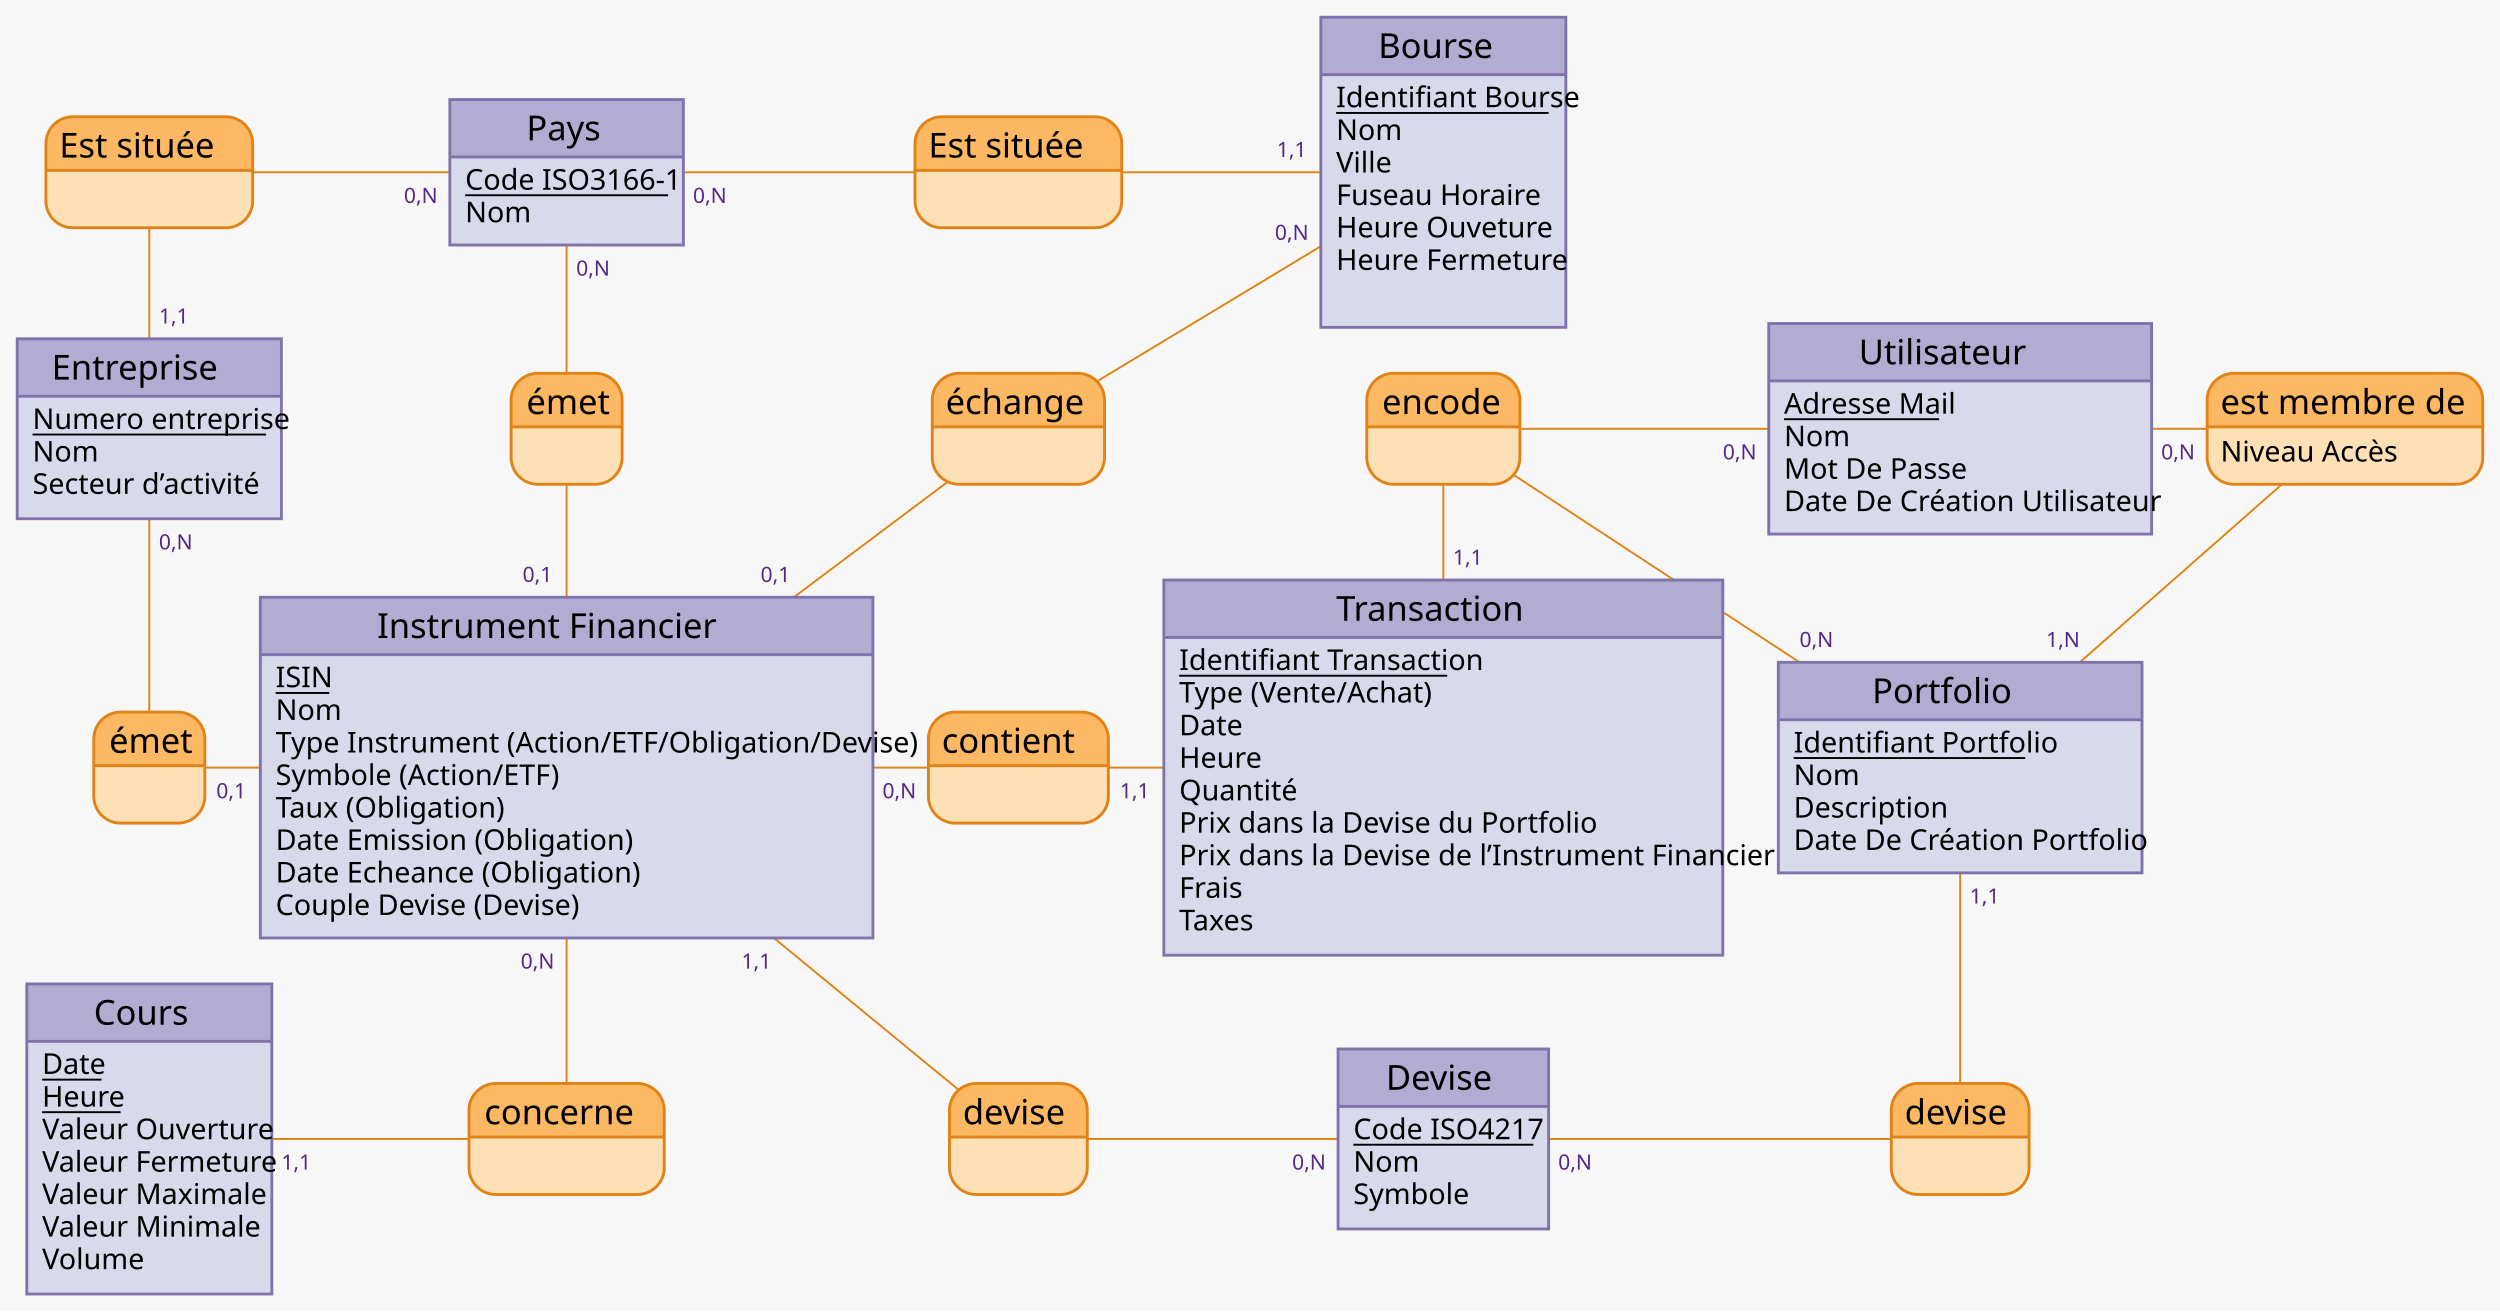
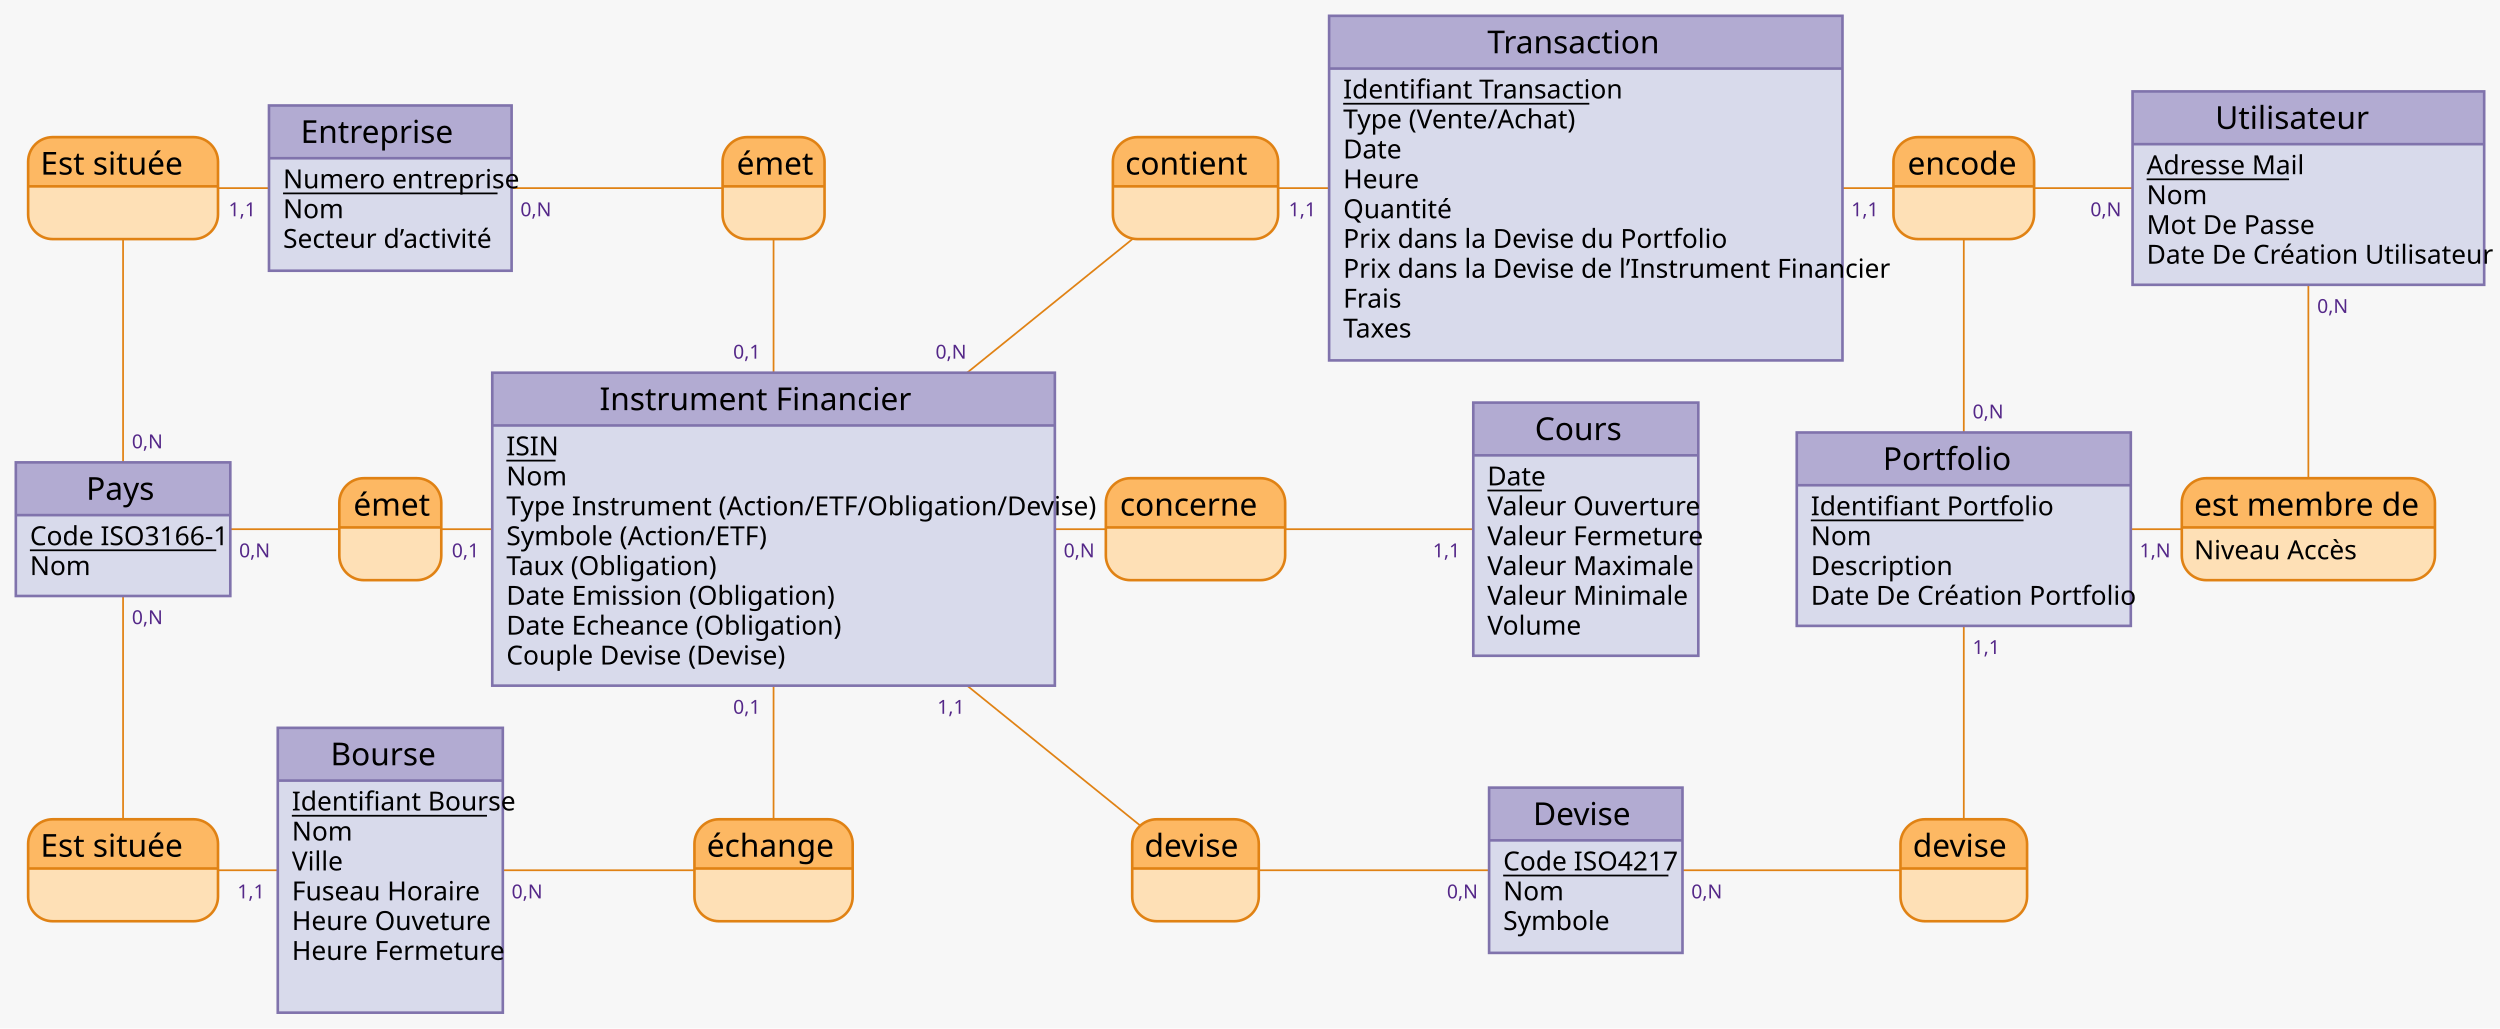
- <svg xmlns="http://www.w3.org/2000/svg" width="1306" height="685" viewBox="0 0 1306 685">
-   <rect x="0" y="0" width="1306" height="685" fill="#f7f7f7" stroke="none" stroke-width="0" />
-   <g>
-     <line x1="78" y1="224" x2="78" y2="90" stroke="#e08214" stroke-width="1" />
-     <line x1="296" y1="90" x2="78" y2="90" stroke="#e08214" stroke-width="1" />
-     <g>
-       <path d="M118 61 a14 14 90 0 1 14 14 V89 h-108 V75 a14 14 90 0 1 14 -14" fill="#fdb863" stroke="#fdb863" stroke-width="0" />
-       <path d="M132 89 v16 a14 14 90 0 1 -14 14 H38 a14 14 90 0 1 -14 -14 V89 H108" fill="#fee0b6" stroke="#fee0b6" stroke-width="0" />
-       <rect x="24" y="61" width="108" height="58" fill="none" rx="14" stroke="#e08214" stroke-width="1.5" />
-       <line x1="24" y1="89" x2="132" y2="89" stroke="#e08214" stroke-width="1.5" />
-       <text x="31" y="82.3" fill="#000000" font-family="Copperplate" font-size="18">Est située</text>
-     </g>
-     <text x="83" y="169" fill="#542788" font-family="Futura" font-size="11">1,1</text>
-     <text x="211" y="106" fill="#542788" font-family="Futura" font-size="11">0,N</text>
-   </g>
-   <g>
-     <line x1="754" y1="90" x2="532" y2="90" stroke="#e08214" stroke-width="1" />
-     <line x1="296" y1="90" x2="532" y2="90" stroke="#e08214" stroke-width="1" />
-     <g>
-       <path d="M572 61 a14 14 90 0 1 14 14 V89 h-108 V75 a14 14 90 0 1 14 -14" fill="#fdb863" stroke="#fdb863" stroke-width="0" />
-       <path d="M586 89 v16 a14 14 90 0 1 -14 14 H492 a14 14 90 0 1 -14 -14 V89 H108" fill="#fee0b6" stroke="#fee0b6" stroke-width="0" />
-       <rect x="478" y="61" width="108" height="58" fill="none" rx="14" stroke="#e08214" stroke-width="1.5" />
-       <line x1="478" y1="89" x2="586" y2="89" stroke="#e08214" stroke-width="1.5" />
-       <text x="485" y="82.3" fill="#000000" font-family="Copperplate" font-size="18">Est située</text>
-     </g>
-     <text x="667" y="82" fill="#542788" font-family="Futura" font-size="11">1,1</text>
-     <text x="362" y="106" fill="#542788" font-family="Futura" font-size="11">0,N</text>
-   </g>
-   <g>
-     <line x1="296" y1="90" x2="296" y2="224" stroke="#e08214" stroke-width="1" />
-     <line x1="296" y1="401" x2="296" y2="224" stroke="#e08214" stroke-width="1" />
-     <g>
-       <path d="M311 195 a14 14 90 0 1 14 14 V223 h-58 V209 a14 14 90 0 1 14 -14" fill="#fdb863" stroke="#fdb863" stroke-width="0" />
-       <path d="M325 223 v16 a14 14 90 0 1 -14 14 H281 a14 14 90 0 1 -14 -14 V223 H58" fill="#fee0b6" stroke="#fee0b6" stroke-width="0" />
-       <rect x="267" y="195" width="58" height="58" fill="none" rx="14" stroke="#e08214" stroke-width="1.5" />
-       <line x1="267" y1="223" x2="325" y2="223" stroke="#e08214" stroke-width="1.5" />
-       <text x="275" y="216.3" fill="#000000" font-family="Copperplate" font-size="18">émet</text>
-     </g>
-     <text x="301" y="144" fill="#542788" font-family="Futura" font-size="11">0,N</text>
-     <text x="273" y="304" fill="#542788" font-family="Futura" font-size="11">0,1</text>
-   </g>
-   <g>
-     <line x1="296" y1="401" x2="532" y2="224" stroke="#e08214" stroke-width="1" />
-     <line x1="754" y1="90" x2="532" y2="224" stroke="#e08214" stroke-width="1" />
-     <g>
-       <path d="M563 195 a14 14 90 0 1 14 14 V223 h-90 V209 a14 14 90 0 1 14 -14" fill="#fdb863" stroke="#fdb863" stroke-width="0" />
-       <path d="M577 223 v16 a14 14 90 0 1 -14 14 H501 a14 14 90 0 1 -14 -14 V223 H90" fill="#fee0b6" stroke="#fee0b6" stroke-width="0" />
-       <rect x="487" y="195" width="90" height="58" fill="none" rx="14" stroke="#e08214" stroke-width="1.5" />
-       <line x1="487" y1="223" x2="577" y2="223" stroke="#e08214" stroke-width="1.5" />
-       <text x="494" y="216.3" fill="#000000" font-family="Copperplate" font-size="18">échange</text>
-     </g>
-     <text x="397.32" y="304" fill="#542788" font-family="Futura" font-size="11">0,1</text>
-     <text x="666" y="125.3" fill="#542788" font-family="Futura" font-size="11">0,N</text>
-   </g>
-   <g>
-     <line x1="1024" y1="224" x2="754" y2="224" stroke="#e08214" stroke-width="1" />
-     <line x1="754" y1="401" x2="754" y2="224" stroke="#e08214" stroke-width="1" />
-     <line x1="1024" y1="401" x2="754" y2="224" stroke="#e08214" stroke-width="1" />
-     <g>
-       <path d="M780 195 a14 14 90 0 1 14 14 V223 h-80 V209 a14 14 90 0 1 14 -14" fill="#fdb863" stroke="#fdb863" stroke-width="0" />
-       <path d="M794 223 v16 a14 14 90 0 1 -14 14 H728 a14 14 90 0 1 -14 -14 V223 H80" fill="#fee0b6" stroke="#fee0b6" stroke-width="0" />
-       <rect x="714" y="195" width="80" height="58" fill="none" rx="14" stroke="#e08214" stroke-width="1.5" />
-       <line x1="714" y1="223" x2="794" y2="223" stroke="#e08214" stroke-width="1.5" />
-       <text x="722" y="216.3" fill="#000000" font-family="Copperplate" font-size="18">encode</text>
-     </g>
-     <text x="900" y="240" fill="#542788" font-family="Futura" font-size="11">0,N</text>
-     <text x="759" y="295" fill="#542788" font-family="Futura" font-size="11">1,1</text>
-     <text x="940.07" y="338" fill="#542788" font-family="Futura" font-size="11">0,N</text>
-   </g>
-   <g>
-     <line x1="1024" y1="224" x2="1225" y2="224" stroke="#e08214" stroke-width="1" />
-     <line x1="1024" y1="401" x2="1225" y2="224" stroke="#e08214" stroke-width="1" />
-     <g>
-       <path d="M1283 195 a14 14 90 0 1 14 14 V223 h-144 V209 a14 14 90 0 1 14 -14" fill="#fdb863" stroke="#fdb863" stroke-width="0" />
-       <path d="M1297 223 v16 a14 14 90 0 1 -14 14 H1167 a14 14 90 0 1 -14 -14 V223 H144" fill="#fee0b6" stroke="#fee0b6" stroke-width="0" />
-       <rect x="1153" y="195" width="144" height="58" fill="none" rx="14" stroke="#e08214" stroke-width="1.5" />
-       <line x1="1153" y1="223" x2="1297" y2="223" stroke="#e08214" stroke-width="1.5" />
-       <text x="1160" y="216.3" fill="#000000" font-family="Copperplate" font-size="18">est membre de</text>
-       <text x="1160" y="241.1" fill="#000000" font-family="Gill Sans" font-size="15">Niveau Accès</text>
-     </g>
-     <text x="1129" y="240" fill="#542788" font-family="Futura" font-size="11">0,N</text>
-     <text x="1068.89" y="338" fill="#542788" font-family="Futura" font-size="11">1,N</text>
-   </g>
-   <g>
-     <line x1="296" y1="401" x2="78" y2="401" stroke="#e08214" stroke-width="1" />
-     <line x1="78" y1="224" x2="78" y2="401" stroke="#e08214" stroke-width="1" />
-     <g>
-       <path d="M93 372 a14 14 90 0 1 14 14 V400 h-58 V386 a14 14 90 0 1 14 -14" fill="#fdb863" stroke="#fdb863" stroke-width="0" />
-       <path d="M107 400 v16 a14 14 90 0 1 -14 14 H63 a14 14 90 0 1 -14 -14 V400 H58" fill="#fee0b6" stroke="#fee0b6" stroke-width="0" />
-       <rect x="49" y="372" width="58" height="58" fill="none" rx="14" stroke="#e08214" stroke-width="1.5" />
-       <line x1="49" y1="400" x2="107" y2="400" stroke="#e08214" stroke-width="1.5" />
-       <text x="57" y="393.3" fill="#000000" font-family="Copperplate" font-size="18">émet</text>
-     </g>
-     <text x="113" y="417" fill="#542788" font-family="Futura" font-size="11">0,1</text>
-     <text x="83" y="287" fill="#542788" font-family="Futura" font-size="11">0,N</text>
-   </g>
-   <g>
-     <line x1="754" y1="401" x2="532" y2="401" stroke="#e08214" stroke-width="1" />
-     <line x1="296" y1="401" x2="532" y2="401" stroke="#e08214" stroke-width="1" />
-     <g>
-       <path d="M565 372 a14 14 90 0 1 14 14 V400 h-94 V386 a14 14 90 0 1 14 -14" fill="#fdb863" stroke="#fdb863" stroke-width="0" />
-       <path d="M579 400 v16 a14 14 90 0 1 -14 14 H499 a14 14 90 0 1 -14 -14 V400 H94" fill="#fee0b6" stroke="#fee0b6" stroke-width="0" />
-       <rect x="485" y="372" width="94" height="58" fill="none" rx="14" stroke="#e08214" stroke-width="1.5" />
-       <line x1="485" y1="400" x2="579" y2="400" stroke="#e08214" stroke-width="1.5" />
-       <text x="492" y="393.3" fill="#000000" font-family="Copperplate" font-size="18">contient</text>
-     </g>
-     <text x="585" y="417" fill="#542788" font-family="Futura" font-size="11">1,1</text>
-     <text x="461" y="417" fill="#542788" font-family="Futura" font-size="11">0,N</text>
-   </g>
-   <g>
-     <line x1="296" y1="401" x2="296" y2="595" stroke="#e08214" stroke-width="1" />
-     <line x1="78" y1="595" x2="296" y2="595" stroke="#e08214" stroke-width="1" />
-     <g>
-       <path d="M333 566 a14 14 90 0 1 14 14 V594 h-102 V580 a14 14 90 0 1 14 -14" fill="#fdb863" stroke="#fdb863" stroke-width="0" />
-       <path d="M347 594 v16 a14 14 90 0 1 -14 14 H259 a14 14 90 0 1 -14 -14 V594 H102" fill="#fee0b6" stroke="#fee0b6" stroke-width="0" />
-       <rect x="245" y="566" width="102" height="58" fill="none" rx="14" stroke="#e08214" stroke-width="1.5" />
-       <line x1="245" y1="594" x2="347" y2="594" stroke="#e08214" stroke-width="1.5" />
-       <text x="253" y="587.3" fill="#000000" font-family="Copperplate" font-size="18">concerne</text>
-     </g>
-     <text x="272" y="506" fill="#542788" font-family="Futura" font-size="11">0,N</text>
-     <text x="147" y="611" fill="#542788" font-family="Futura" font-size="11">1,1</text>
-   </g>
-   <g>
-     <line x1="754" y1="595" x2="532" y2="595" stroke="#e08214" stroke-width="1" />
-     <line x1="296" y1="401" x2="532" y2="595" stroke="#e08214" stroke-width="1" />
-     <g>
-       <path d="M554 566 a14 14 90 0 1 14 14 V594 h-72 V580 a14 14 90 0 1 14 -14" fill="#fdb863" stroke="#fdb863" stroke-width="0" />
-       <path d="M568 594 v16 a14 14 90 0 1 -14 14 H510 a14 14 90 0 1 -14 -14 V594 H72" fill="#fee0b6" stroke="#fee0b6" stroke-width="0" />
-       <rect x="496" y="566" width="72" height="58" fill="none" rx="14" stroke="#e08214" stroke-width="1.5" />
-       <line x1="496" y1="594" x2="568" y2="594" stroke="#e08214" stroke-width="1.5" />
-       <text x="503" y="587.3" fill="#000000" font-family="Copperplate" font-size="18">devise</text>
-     </g>
-     <text x="675" y="611" fill="#542788" font-family="Futura" font-size="11">0,N</text>
-     <text x="387.37" y="506" fill="#542788" font-family="Futura" font-size="11">1,1</text>
-   </g>
-   <g>
-     <line x1="754" y1="595" x2="1024" y2="595" stroke="#e08214" stroke-width="1" />
-     <line x1="1024" y1="401" x2="1024" y2="595" stroke="#e08214" stroke-width="1" />
-     <g>
-       <path d="M1046 566 a14 14 90 0 1 14 14 V594 h-72 V580 a14 14 90 0 1 14 -14" fill="#fdb863" stroke="#fdb863" stroke-width="0" />
-       <path d="M1060 594 v16 a14 14 90 0 1 -14 14 H1002 a14 14 90 0 1 -14 -14 V594 H72" fill="#fee0b6" stroke="#fee0b6" stroke-width="0" />
-       <rect x="988" y="566" width="72" height="58" fill="none" rx="14" stroke="#e08214" stroke-width="1.5" />
-       <line x1="988" y1="594" x2="1060" y2="594" stroke="#e08214" stroke-width="1.5" />
-       <text x="995" y="587.3" fill="#000000" font-family="Copperplate" font-size="18">devise</text>
-     </g>
-     <text x="814" y="611" fill="#542788" font-family="Futura" font-size="11">0,N</text>
-     <text x="1029" y="472" fill="#542788" font-family="Futura" font-size="11">1,1</text>
-   </g>
-   <g>
-     <g>
-       <rect x="235" y="52" width="122" height="30" fill="#b2abd2" stroke="none" stroke-width="0" opacity="1" />
-       <rect x="235" y="82" width="122" height="46" fill="#d8daeb" stroke="none" stroke-width="0" opacity="1" />
-       <rect x="235" y="52" width="122" height="76" fill="none" stroke="#8073ac" stroke-width="1.5" opacity="1" />
-       <line x1="235" y1="82" x2="357" y2="82" stroke="#8073ac" stroke-width="1.5" />
-     </g>
-     <text x="275" y="73.3" fill="#000000" font-family="Copperplate" font-size="18">Pays</text>
-     <text x="243" y="99.1" fill="#000000" font-family="Gill Sans" font-size="15">Code ISO3166-1</text>
-     <line x1="243" y1="102" x2="349" y2="102" stroke="#000000" stroke-width="1" />
-     <text x="243" y="116.1" fill="#000000" font-family="Gill Sans" font-size="15">Nom</text>
-   </g>
-   <g>
-     <g>
-       <rect x="690" y="9" width="128" height="30" fill="#b2abd2" stroke="none" stroke-width="0" opacity="1" />
-       <rect x="690" y="39" width="128" height="132" fill="#d8daeb" stroke="none" stroke-width="0" opacity="1" />
-       <rect x="690" y="9" width="128" height="162" fill="none" stroke="#8073ac" stroke-width="1.5" opacity="1" />
-       <line x1="690" y1="39" x2="818" y2="39" stroke="#8073ac" stroke-width="1.5" />
-     </g>
-     <text x="720" y="30.3" fill="#000000" font-family="Copperplate" font-size="18">Bourse</text>
-     <text x="698" y="56" fill="#000000" font-family="Gill Sans" font-size="15">Identifiant Bourse</text>
-     <line x1="698" y1="59" x2="809" y2="59" stroke="#000000" stroke-width="1" />
-     <text x="698" y="73.1" fill="#000000" font-family="Gill Sans" font-size="15">Nom</text>
-     <text x="698" y="90.1" fill="#000000" font-family="Gill Sans" font-size="15">Ville</text>
-     <text x="698" y="107.1" fill="#000000" font-family="Gill Sans" font-size="15">Fuseau Horaire</text>
-     <text x="698" y="124" fill="#000000" font-family="Gill Sans" font-size="15">Heure Ouveture</text>
-     <text x="698" y="141" fill="#000000" font-family="Gill Sans" font-size="15">Heure Fermeture</text>
-   </g>
-   <g>
-     <g>
-       <rect x="9" y="177" width="138" height="30" fill="#b2abd2" stroke="none" stroke-width="0" opacity="1" />
-       <rect x="9" y="207" width="138" height="64" fill="#d8daeb" stroke="none" stroke-width="0" opacity="1" />
-       <rect x="9" y="177" width="138" height="94" fill="none" stroke="#8073ac" stroke-width="1.5" opacity="1" />
-       <line x1="9" y1="207" x2="147" y2="207" stroke="#8073ac" stroke-width="1.5" />
-     </g>
-     <text x="27" y="198.3" fill="#000000" font-family="Copperplate" font-size="18">Entreprise</text>
-     <text x="17" y="224.1" fill="#000000" font-family="Gill Sans" font-size="15">Numero entreprise</text>
-     <line x1="17" y1="227" x2="139" y2="227" stroke="#000000" stroke-width="1" />
-     <text x="17" y="241.1" fill="#000000" font-family="Gill Sans" font-size="15">Nom</text>
-     <text x="17" y="258" fill="#000000" font-family="Gill Sans" font-size="15">Secteur d’activité</text>
-   </g>
-   <g>
-     <g>
-       <rect x="924" y="169" width="200" height="30" fill="#b2abd2" stroke="none" stroke-width="0" opacity="1" />
-       <rect x="924" y="199" width="200" height="80" fill="#d8daeb" stroke="none" stroke-width="0" opacity="1" />
-       <rect x="924" y="169" width="200" height="110" fill="none" stroke="#8073ac" stroke-width="1.5" opacity="1" />
-       <line x1="924" y1="199" x2="1124" y2="199" stroke="#8073ac" stroke-width="1.5" />
-     </g>
-     <text x="971" y="190.3" fill="#000000" font-family="Copperplate" font-size="18">Utilisateur</text>
-     <text x="932" y="216.1" fill="#000000" font-family="Gill Sans" font-size="15">Adresse Mail</text>
-     <line x1="932" y1="219" x2="1013" y2="219" stroke="#000000" stroke-width="1" />
-     <text x="932" y="233.1" fill="#000000" font-family="Gill Sans" font-size="15">Nom</text>
-     <text x="932" y="250.1" fill="#000000" font-family="Gill Sans" font-size="15">Mot De Passe</text>
-     <text x="932" y="267" fill="#000000" font-family="Gill Sans" font-size="15">Date De Création Utilisateur</text>
-   </g>
-   <g>
-     <g>
-       <rect x="136" y="312" width="320" height="30" fill="#b2abd2" stroke="none" stroke-width="0" opacity="1" />
-       <rect x="136" y="342" width="320" height="148" fill="#d8daeb" stroke="none" stroke-width="0" opacity="1" />
-       <rect x="136" y="312" width="320" height="178" fill="none" stroke="#8073ac" stroke-width="1.5" opacity="1" />
-       <line x1="136" y1="342" x2="456" y2="342" stroke="#8073ac" stroke-width="1.5" />
-     </g>
-     <text x="197" y="333.3" fill="#000000" font-family="Copperplate" font-size="18">Instrument Financier</text>
-     <text x="144" y="359" fill="#000000" font-family="Gill Sans" font-size="15">ISIN</text>
-     <line x1="144" y1="362" x2="172" y2="362" stroke="#000000" stroke-width="1" />
-     <text x="144" y="376.1" fill="#000000" font-family="Gill Sans" font-size="15">Nom</text>
-     <text x="144" y="393.1" fill="#000000" font-family="Gill Sans" font-size="15">Type Instrument (Action/ETF/Obligation/Devise)</text>
-     <text x="144" y="410.1" fill="#000000" font-family="Gill Sans" font-size="15">Symbole (Action/ETF)</text>
-     <text x="144" y="427.1" fill="#000000" font-family="Gill Sans" font-size="15">Taux (Obligation)</text>
-     <text x="144" y="444" fill="#000000" font-family="Gill Sans" font-size="15">Date Emission (Obligation)</text>
-     <text x="144" y="461" fill="#000000" font-family="Gill Sans" font-size="15">Date Echeance (Obligation)</text>
-     <text x="144" y="478" fill="#000000" font-family="Gill Sans" font-size="15">Couple Devise (Devise)</text>
-   </g>
-   <g>
-     <g>
-       <rect x="608" y="303" width="292" height="30" fill="#b2abd2" stroke="none" stroke-width="0" opacity="1" />
-       <rect x="608" y="333" width="292" height="166" fill="#d8daeb" stroke="none" stroke-width="0" opacity="1" />
-       <rect x="608" y="303" width="292" height="196" fill="none" stroke="#8073ac" stroke-width="1.5" opacity="1" />
-       <line x1="608" y1="333" x2="900" y2="333" stroke="#8073ac" stroke-width="1.5" />
-     </g>
-     <text x="698" y="324.3" fill="#000000" font-family="Copperplate" font-size="18">Transaction</text>
-     <text x="616" y="350" fill="#000000" font-family="Gill Sans" font-size="15">Identifiant Transaction</text>
-     <line x1="616" y1="353" x2="756" y2="353" stroke="#000000" stroke-width="1" />
-     <text x="616" y="367" fill="#000000" font-family="Gill Sans" font-size="15">Type (Vente/Achat)</text>
-     <text x="616" y="384.1" fill="#000000" font-family="Gill Sans" font-size="15">Date</text>
-     <text x="616" y="401.1" fill="#000000" font-family="Gill Sans" font-size="15">Heure</text>
-     <text x="616" y="418.1" fill="#000000" font-family="Gill Sans" font-size="15">Quantité</text>
-     <text x="616" y="435" fill="#000000" font-family="Gill Sans" font-size="15">Prix dans la Devise du Portfolio</text>
-     <text x="616" y="452" fill="#000000" font-family="Gill Sans" font-size="15">Prix dans la Devise de l’Instrument Financier</text>
-     <text x="616" y="469" fill="#000000" font-family="Gill Sans" font-size="15">Frais</text>
-     <text x="616" y="486" fill="#000000" font-family="Gill Sans" font-size="15">Taxes</text>
-   </g>
-   <g>
-     <g>
-       <rect x="929" y="346" width="190" height="30" fill="#b2abd2" stroke="none" stroke-width="0" opacity="1" />
-       <rect x="929" y="376" width="190" height="80" fill="#d8daeb" stroke="none" stroke-width="0" opacity="1" />
-       <rect x="929" y="346" width="190" height="110" fill="none" stroke="#8073ac" stroke-width="1.5" opacity="1" />
-       <line x1="929" y1="376" x2="1119" y2="376" stroke="#8073ac" stroke-width="1.5" />
-     </g>
-     <text x="978" y="367.3" fill="#000000" font-family="Copperplate" font-size="18">Portfolio</text>
-     <text x="937" y="393.1" fill="#000000" font-family="Gill Sans" font-size="15">Identifiant Portfolio</text>
-     <line x1="937" y1="396" x2="1058" y2="396" stroke="#000000" stroke-width="1" />
-     <text x="937" y="410.1" fill="#000000" font-family="Gill Sans" font-size="15">Nom</text>
-     <text x="937" y="427.1" fill="#000000" font-family="Gill Sans" font-size="15">Description</text>
-     <text x="937" y="444" fill="#000000" font-family="Gill Sans" font-size="15">Date De Création Portfolio</text>
-   </g>
-   <g>
-     <g>
-       <rect x="14" y="514" width="128" height="30" fill="#b2abd2" stroke="none" stroke-width="0" opacity="1" />
-       <rect x="14" y="544" width="128" height="132" fill="#d8daeb" stroke="none" stroke-width="0" opacity="1" />
-       <rect x="14" y="514" width="128" height="162" fill="none" stroke="#8073ac" stroke-width="1.5" opacity="1" />
-       <line x1="14" y1="544" x2="142" y2="544" stroke="#8073ac" stroke-width="1.5" />
-     </g>
-     <text x="49" y="535.3" fill="#000000" font-family="Copperplate" font-size="18">Cours</text>
-     <text x="22" y="561" fill="#000000" font-family="Gill Sans" font-size="15">Date</text>
-     <line x1="22" y1="564" x2="53" y2="564" stroke="#000000" stroke-width="1" />
-     <text x="22" y="578.1" fill="#000000" font-family="Gill Sans" font-size="15">Heure</text>
-     <line x1="22" y1="581" x2="63" y2="581" stroke="#000000" stroke-width="1" />
-     <text x="22" y="595.1" fill="#000000" font-family="Gill Sans" font-size="15">Valeur Ouverture</text>
-     <text x="22" y="612.1" fill="#000000" font-family="Gill Sans" font-size="15">Valeur Fermeture</text>
-     <text x="22" y="629" fill="#000000" font-family="Gill Sans" font-size="15">Valeur Maximale</text>
-     <text x="22" y="646" fill="#000000" font-family="Gill Sans" font-size="15">Valeur Minimale</text>
-     <text x="22" y="663" fill="#000000" font-family="Gill Sans" font-size="15">Volume</text>
-   </g>
-   <g>
-     <g>
-       <rect x="699" y="548" width="110" height="30" fill="#b2abd2" stroke="none" stroke-width="0" opacity="1" />
-       <rect x="699" y="578" width="110" height="64" fill="#d8daeb" stroke="none" stroke-width="0" opacity="1" />
-       <rect x="699" y="548" width="110" height="94" fill="none" stroke="#8073ac" stroke-width="1.5" opacity="1" />
-       <line x1="699" y1="578" x2="809" y2="578" stroke="#8073ac" stroke-width="1.5" />
-     </g>
-     <text x="724" y="569.3" fill="#000000" font-family="Copperplate" font-size="18">Devise</text>
-     <text x="707" y="595.1" fill="#000000" font-family="Gill Sans" font-size="15">Code ISO4217</text>
-     <line x1="707" y1="598" x2="801" y2="598" stroke="#000000" stroke-width="1" />
-     <text x="707" y="612.1" fill="#000000" font-family="Gill Sans" font-size="15">Nom</text>
-     <text x="707" y="629" fill="#000000" font-family="Gill Sans" font-size="15">Symbole</text>
+ <svg xmlns="http://www.w3.org/2000/svg" width="1422" height="585" viewBox="0 0 1422 585">
+   <rect x="0" y="0" width="1422" height="585" fill="#f7f7f7" stroke="none" stroke-width="0" />
+   <g>
+     <line x1="222" y1="107" x2="70" y2="107" stroke="#e08214" stroke-width="1" />
+     <line x1="70" y1="301" x2="70" y2="107" stroke="#e08214" stroke-width="1" />
+     <g>
+       <path d="M110 78 a14 14 90 0 1 14 14 V106 h-108 V92 a14 14 90 0 1 14 -14" fill="#fdb863" stroke="#fdb863" stroke-width="0" />
+       <path d="M124 106 v16 a14 14 90 0 1 -14 14 H30 a14 14 90 0 1 -14 -14 V106 H108" fill="#fee0b6" stroke="#fee0b6" stroke-width="0" />
+       <rect x="16" y="78" width="108" height="58" fill="none" rx="14" stroke="#e08214" stroke-width="1.5" />
+       <line x1="16" y1="106" x2="124" y2="106" stroke="#e08214" stroke-width="1.5" />
+       <text x="23" y="99.3" fill="#000000" font-family="Copperplate" font-size="18">Est située</text>
+     </g>
+     <text x="130" y="123" fill="#542788" font-family="Futura" font-size="11">1,1</text>
+     <text x="75" y="255" fill="#542788" font-family="Futura" font-size="11">0,N</text>
+   </g>
+   <g>
+     <line x1="440" y1="301" x2="440" y2="107" stroke="#e08214" stroke-width="1" />
+     <line x1="222" y1="107" x2="440" y2="107" stroke="#e08214" stroke-width="1" />
+     <g>
+       <path d="M455 78 a14 14 90 0 1 14 14 V106 h-58 V92 a14 14 90 0 1 14 -14" fill="#fdb863" stroke="#fdb863" stroke-width="0" />
+       <path d="M469 106 v16 a14 14 90 0 1 -14 14 H425 a14 14 90 0 1 -14 -14 V106 H58" fill="#fee0b6" stroke="#fee0b6" stroke-width="0" />
+       <rect x="411" y="78" width="58" height="58" fill="none" rx="14" stroke="#e08214" stroke-width="1.5" />
+       <line x1="411" y1="106" x2="469" y2="106" stroke="#e08214" stroke-width="1.5" />
+       <text x="419" y="99.3" fill="#000000" font-family="Copperplate" font-size="18">émet</text>
+     </g>
+     <text x="417" y="204" fill="#542788" font-family="Futura" font-size="11">0,1</text>
+     <text x="296" y="123" fill="#542788" font-family="Futura" font-size="11">0,N</text>
+   </g>
+   <g>
+     <line x1="902" y1="107" x2="680" y2="107" stroke="#e08214" stroke-width="1" />
+     <line x1="440" y1="301" x2="680" y2="107" stroke="#e08214" stroke-width="1" />
+     <g>
+       <path d="M713 78 a14 14 90 0 1 14 14 V106 h-94 V92 a14 14 90 0 1 14 -14" fill="#fdb863" stroke="#fdb863" stroke-width="0" />
+       <path d="M727 106 v16 a14 14 90 0 1 -14 14 H647 a14 14 90 0 1 -14 -14 V106 H94" fill="#fee0b6" stroke="#fee0b6" stroke-width="0" />
+       <rect x="633" y="78" width="94" height="58" fill="none" rx="14" stroke="#e08214" stroke-width="1.5" />
+       <line x1="633" y1="106" x2="727" y2="106" stroke="#e08214" stroke-width="1.5" />
+       <text x="640" y="99.3" fill="#000000" font-family="Copperplate" font-size="18">contient</text>
+     </g>
+     <text x="733" y="123" fill="#542788" font-family="Futura" font-size="11">1,1</text>
+     <text x="532.12" y="204" fill="#542788" font-family="Futura" font-size="11">0,N</text>
+   </g>
+   <g>
+     <line x1="1313" y1="107" x2="1117" y2="107" stroke="#e08214" stroke-width="1" />
+     <line x1="902" y1="107" x2="1117" y2="107" stroke="#e08214" stroke-width="1" />
+     <line x1="1117" y1="301" x2="1117" y2="107" stroke="#e08214" stroke-width="1" />
+     <g>
+       <path d="M1143 78 a14 14 90 0 1 14 14 V106 h-80 V92 a14 14 90 0 1 14 -14" fill="#fdb863" stroke="#fdb863" stroke-width="0" />
+       <path d="M1157 106 v16 a14 14 90 0 1 -14 14 H1091 a14 14 90 0 1 -14 -14 V106 H80" fill="#fee0b6" stroke="#fee0b6" stroke-width="0" />
+       <rect x="1077" y="78" width="80" height="58" fill="none" rx="14" stroke="#e08214" stroke-width="1.5" />
+       <line x1="1077" y1="106" x2="1157" y2="106" stroke="#e08214" stroke-width="1.5" />
+       <text x="1085" y="99.3" fill="#000000" font-family="Copperplate" font-size="18">encode</text>
+     </g>
+     <text x="1189" y="123" fill="#542788" font-family="Futura" font-size="11">0,N</text>
+     <text x="1053" y="123" fill="#542788" font-family="Futura" font-size="11">1,1</text>
+     <text x="1122" y="238" fill="#542788" font-family="Futura" font-size="11">0,N</text>
+   </g>
+   <g>
+     <line x1="70" y1="301" x2="222" y2="301" stroke="#e08214" stroke-width="1" />
+     <line x1="440" y1="301" x2="222" y2="301" stroke="#e08214" stroke-width="1" />
+     <g>
+       <path d="M237 272 a14 14 90 0 1 14 14 V300 h-58 V286 a14 14 90 0 1 14 -14" fill="#fdb863" stroke="#fdb863" stroke-width="0" />
+       <path d="M251 300 v16 a14 14 90 0 1 -14 14 H207 a14 14 90 0 1 -14 -14 V300 H58" fill="#fee0b6" stroke="#fee0b6" stroke-width="0" />
+       <rect x="193" y="272" width="58" height="58" fill="none" rx="14" stroke="#e08214" stroke-width="1.5" />
+       <line x1="193" y1="300" x2="251" y2="300" stroke="#e08214" stroke-width="1.5" />
+       <text x="201" y="293.3" fill="#000000" font-family="Copperplate" font-size="18">émet</text>
+     </g>
+     <text x="136" y="317" fill="#542788" font-family="Futura" font-size="11">0,N</text>
+     <text x="257" y="317" fill="#542788" font-family="Futura" font-size="11">0,1</text>
+   </g>
+   <g>
+     <line x1="440" y1="301" x2="680" y2="301" stroke="#e08214" stroke-width="1" />
+     <line x1="902" y1="301" x2="680" y2="301" stroke="#e08214" stroke-width="1" />
+     <g>
+       <path d="M717 272 a14 14 90 0 1 14 14 V300 h-102 V286 a14 14 90 0 1 14 -14" fill="#fdb863" stroke="#fdb863" stroke-width="0" />
+       <path d="M731 300 v16 a14 14 90 0 1 -14 14 H643 a14 14 90 0 1 -14 -14 V300 H102" fill="#fee0b6" stroke="#fee0b6" stroke-width="0" />
+       <rect x="629" y="272" width="102" height="58" fill="none" rx="14" stroke="#e08214" stroke-width="1.5" />
+       <line x1="629" y1="300" x2="731" y2="300" stroke="#e08214" stroke-width="1.5" />
+       <text x="637" y="293.3" fill="#000000" font-family="Copperplate" font-size="18">concerne</text>
+     </g>
+     <text x="605" y="317" fill="#542788" font-family="Futura" font-size="11">0,N</text>
+     <text x="815" y="317" fill="#542788" font-family="Futura" font-size="11">1,1</text>
+   </g>
+   <g>
+     <line x1="1313" y1="107" x2="1313" y2="301" stroke="#e08214" stroke-width="1" />
+     <line x1="1117" y1="301" x2="1313" y2="301" stroke="#e08214" stroke-width="1" />
+     <g>
+       <path d="M1371 272 a14 14 90 0 1 14 14 V300 h-144 V286 a14 14 90 0 1 14 -14" fill="#fdb863" stroke="#fdb863" stroke-width="0" />
+       <path d="M1385 300 v16 a14 14 90 0 1 -14 14 H1255 a14 14 90 0 1 -14 -14 V300 H144" fill="#fee0b6" stroke="#fee0b6" stroke-width="0" />
+       <rect x="1241" y="272" width="144" height="58" fill="none" rx="14" stroke="#e08214" stroke-width="1.5" />
+       <line x1="1241" y1="300" x2="1385" y2="300" stroke="#e08214" stroke-width="1.5" />
+       <text x="1248" y="293.3" fill="#000000" font-family="Copperplate" font-size="18">est membre de</text>
+       <text x="1248" y="318.1" fill="#000000" font-family="Gill Sans" font-size="15">Niveau Accès</text>
+     </g>
+     <text x="1318" y="178" fill="#542788" font-family="Futura" font-size="11">0,N</text>
+     <text x="1217" y="317" fill="#542788" font-family="Futura" font-size="11">1,N</text>
+   </g>
+   <g>
+     <line x1="222" y1="495" x2="70" y2="495" stroke="#e08214" stroke-width="1" />
+     <line x1="70" y1="301" x2="70" y2="495" stroke="#e08214" stroke-width="1" />
+     <g>
+       <path d="M110 466 a14 14 90 0 1 14 14 V494 h-108 V480 a14 14 90 0 1 14 -14" fill="#fdb863" stroke="#fdb863" stroke-width="0" />
+       <path d="M124 494 v16 a14 14 90 0 1 -14 14 H30 a14 14 90 0 1 -14 -14 V494 H108" fill="#fee0b6" stroke="#fee0b6" stroke-width="0" />
+       <rect x="16" y="466" width="108" height="58" fill="none" rx="14" stroke="#e08214" stroke-width="1.5" />
+       <line x1="16" y1="494" x2="124" y2="494" stroke="#e08214" stroke-width="1.5" />
+       <text x="23" y="487.3" fill="#000000" font-family="Copperplate" font-size="18">Est située</text>
+     </g>
+     <text x="135" y="511" fill="#542788" font-family="Futura" font-size="11">1,1</text>
+     <text x="75" y="355" fill="#542788" font-family="Futura" font-size="11">0,N</text>
+   </g>
+   <g>
+     <line x1="440" y1="301" x2="440" y2="495" stroke="#e08214" stroke-width="1" />
+     <line x1="222" y1="495" x2="440" y2="495" stroke="#e08214" stroke-width="1" />
+     <g>
+       <path d="M471 466 a14 14 90 0 1 14 14 V494 h-90 V480 a14 14 90 0 1 14 -14" fill="#fdb863" stroke="#fdb863" stroke-width="0" />
+       <path d="M485 494 v16 a14 14 90 0 1 -14 14 H409 a14 14 90 0 1 -14 -14 V494 H90" fill="#fee0b6" stroke="#fee0b6" stroke-width="0" />
+       <rect x="395" y="466" width="90" height="58" fill="none" rx="14" stroke="#e08214" stroke-width="1.5" />
+       <line x1="395" y1="494" x2="485" y2="494" stroke="#e08214" stroke-width="1.5" />
+       <text x="402" y="487.3" fill="#000000" font-family="Copperplate" font-size="18">échange</text>
+     </g>
+     <text x="417" y="406" fill="#542788" font-family="Futura" font-size="11">0,1</text>
+     <text x="291" y="511" fill="#542788" font-family="Futura" font-size="11">0,N</text>
+   </g>
+   <g>
+     <line x1="902" y1="495" x2="680" y2="495" stroke="#e08214" stroke-width="1" />
+     <line x1="440" y1="301" x2="680" y2="495" stroke="#e08214" stroke-width="1" />
+     <g>
+       <path d="M702 466 a14 14 90 0 1 14 14 V494 h-72 V480 a14 14 90 0 1 14 -14" fill="#fdb863" stroke="#fdb863" stroke-width="0" />
+       <path d="M716 494 v16 a14 14 90 0 1 -14 14 H658 a14 14 90 0 1 -14 -14 V494 H72" fill="#fee0b6" stroke="#fee0b6" stroke-width="0" />
+       <rect x="644" y="466" width="72" height="58" fill="none" rx="14" stroke="#e08214" stroke-width="1.5" />
+       <line x1="644" y1="494" x2="716" y2="494" stroke="#e08214" stroke-width="1.5" />
+       <text x="651" y="487.3" fill="#000000" font-family="Copperplate" font-size="18">devise</text>
+     </g>
+     <text x="823" y="511" fill="#542788" font-family="Futura" font-size="11">0,N</text>
+     <text x="533.12" y="406" fill="#542788" font-family="Futura" font-size="11">1,1</text>
+   </g>
+   <g>
+     <line x1="902" y1="495" x2="1117" y2="495" stroke="#e08214" stroke-width="1" />
+     <line x1="1117" y1="301" x2="1117" y2="495" stroke="#e08214" stroke-width="1" />
+     <g>
+       <path d="M1139 466 a14 14 90 0 1 14 14 V494 h-72 V480 a14 14 90 0 1 14 -14" fill="#fdb863" stroke="#fdb863" stroke-width="0" />
+       <path d="M1153 494 v16 a14 14 90 0 1 -14 14 H1095 a14 14 90 0 1 -14 -14 V494 H72" fill="#fee0b6" stroke="#fee0b6" stroke-width="0" />
+       <rect x="1081" y="466" width="72" height="58" fill="none" rx="14" stroke="#e08214" stroke-width="1.5" />
+       <line x1="1081" y1="494" x2="1153" y2="494" stroke="#e08214" stroke-width="1.5" />
+       <text x="1088" y="487.3" fill="#000000" font-family="Copperplate" font-size="18">devise</text>
+     </g>
+     <text x="962" y="511" fill="#542788" font-family="Futura" font-size="11">0,N</text>
+     <text x="1122" y="372" fill="#542788" font-family="Futura" font-size="11">1,1</text>
+   </g>
+   <g>
+     <g>
+       <rect x="153" y="60" width="138" height="30" fill="#b2abd2" stroke="none" stroke-width="0" opacity="1" />
+       <rect x="153" y="90" width="138" height="64" fill="#d8daeb" stroke="none" stroke-width="0" opacity="1" />
+       <rect x="153" y="60" width="138" height="94" fill="none" stroke="#8073ac" stroke-width="1.5" opacity="1" />
+       <line x1="153" y1="90" x2="291" y2="90" stroke="#8073ac" stroke-width="1.5" />
+     </g>
+     <text x="171" y="81.3" fill="#000000" font-family="Copperplate" font-size="18">Entreprise</text>
+     <text x="161" y="107.1" fill="#000000" font-family="Gill Sans" font-size="15">Numero entreprise</text>
+     <line x1="161" y1="110" x2="283" y2="110" stroke="#000000" stroke-width="1" />
+     <text x="161" y="124.1" fill="#000000" font-family="Gill Sans" font-size="15">Nom</text>
+     <text x="161" y="141" fill="#000000" font-family="Gill Sans" font-size="15">Secteur d’activité</text>
+   </g>
+   <g>
+     <g>
+       <rect x="756" y="9" width="292" height="30" fill="#b2abd2" stroke="none" stroke-width="0" opacity="1" />
+       <rect x="756" y="39" width="292" height="166" fill="#d8daeb" stroke="none" stroke-width="0" opacity="1" />
+       <rect x="756" y="9" width="292" height="196" fill="none" stroke="#8073ac" stroke-width="1.5" opacity="1" />
+       <line x1="756" y1="39" x2="1048" y2="39" stroke="#8073ac" stroke-width="1.5" />
+     </g>
+     <text x="846" y="30.3" fill="#000000" font-family="Copperplate" font-size="18">Transaction</text>
+     <text x="764" y="56" fill="#000000" font-family="Gill Sans" font-size="15">Identifiant Transaction</text>
+     <line x1="764" y1="59" x2="904" y2="59" stroke="#000000" stroke-width="1" />
+     <text x="764" y="73" fill="#000000" font-family="Gill Sans" font-size="15">Type (Vente/Achat)</text>
+     <text x="764" y="90.1" fill="#000000" font-family="Gill Sans" font-size="15">Date</text>
+     <text x="764" y="107.1" fill="#000000" font-family="Gill Sans" font-size="15">Heure</text>
+     <text x="764" y="124.1" fill="#000000" font-family="Gill Sans" font-size="15">Quantité</text>
+     <text x="764" y="141" fill="#000000" font-family="Gill Sans" font-size="15">Prix dans la Devise du Portfolio</text>
+     <text x="764" y="158" fill="#000000" font-family="Gill Sans" font-size="15">Prix dans la Devise de l’Instrument Financier</text>
+     <text x="764" y="175" fill="#000000" font-family="Gill Sans" font-size="15">Frais</text>
+     <text x="764" y="192" fill="#000000" font-family="Gill Sans" font-size="15">Taxes</text>
+   </g>
+   <g>
+     <g>
+       <rect x="1213" y="52" width="200" height="30" fill="#b2abd2" stroke="none" stroke-width="0" opacity="1" />
+       <rect x="1213" y="82" width="200" height="80" fill="#d8daeb" stroke="none" stroke-width="0" opacity="1" />
+       <rect x="1213" y="52" width="200" height="110" fill="none" stroke="#8073ac" stroke-width="1.5" opacity="1" />
+       <line x1="1213" y1="82" x2="1413" y2="82" stroke="#8073ac" stroke-width="1.5" />
+     </g>
+     <text x="1260" y="73.3" fill="#000000" font-family="Copperplate" font-size="18">Utilisateur</text>
+     <text x="1221" y="99.1" fill="#000000" font-family="Gill Sans" font-size="15">Adresse Mail</text>
+     <line x1="1221" y1="102" x2="1302" y2="102" stroke="#000000" stroke-width="1" />
+     <text x="1221" y="116.1" fill="#000000" font-family="Gill Sans" font-size="15">Nom</text>
+     <text x="1221" y="133.1" fill="#000000" font-family="Gill Sans" font-size="15">Mot De Passe</text>
+     <text x="1221" y="150" fill="#000000" font-family="Gill Sans" font-size="15">Date De Création Utilisateur</text>
+   </g>
+   <g>
+     <g>
+       <rect x="9" y="263" width="122" height="30" fill="#b2abd2" stroke="none" stroke-width="0" opacity="1" />
+       <rect x="9" y="293" width="122" height="46" fill="#d8daeb" stroke="none" stroke-width="0" opacity="1" />
+       <rect x="9" y="263" width="122" height="76" fill="none" stroke="#8073ac" stroke-width="1.5" opacity="1" />
+       <line x1="9" y1="293" x2="131" y2="293" stroke="#8073ac" stroke-width="1.5" />
+     </g>
+     <text x="49" y="284.3" fill="#000000" font-family="Copperplate" font-size="18">Pays</text>
+     <text x="17" y="310.1" fill="#000000" font-family="Gill Sans" font-size="15">Code ISO3166-1</text>
+     <line x1="17" y1="313" x2="123" y2="313" stroke="#000000" stroke-width="1" />
+     <text x="17" y="327.1" fill="#000000" font-family="Gill Sans" font-size="15">Nom</text>
+   </g>
+   <g>
+     <g>
+       <rect x="280" y="212" width="320" height="30" fill="#b2abd2" stroke="none" stroke-width="0" opacity="1" />
+       <rect x="280" y="242" width="320" height="148" fill="#d8daeb" stroke="none" stroke-width="0" opacity="1" />
+       <rect x="280" y="212" width="320" height="178" fill="none" stroke="#8073ac" stroke-width="1.5" opacity="1" />
+       <line x1="280" y1="242" x2="600" y2="242" stroke="#8073ac" stroke-width="1.5" />
+     </g>
+     <text x="341" y="233.3" fill="#000000" font-family="Copperplate" font-size="18">Instrument Financier</text>
+     <text x="288" y="259" fill="#000000" font-family="Gill Sans" font-size="15">ISIN</text>
+     <line x1="288" y1="262" x2="316" y2="262" stroke="#000000" stroke-width="1" />
+     <text x="288" y="276.1" fill="#000000" font-family="Gill Sans" font-size="15">Nom</text>
+     <text x="288" y="293.1" fill="#000000" font-family="Gill Sans" font-size="15">Type Instrument (Action/ETF/Obligation/Devise)</text>
+     <text x="288" y="310.1" fill="#000000" font-family="Gill Sans" font-size="15">Symbole (Action/ETF)</text>
+     <text x="288" y="327.1" fill="#000000" font-family="Gill Sans" font-size="15">Taux (Obligation)</text>
+     <text x="288" y="344" fill="#000000" font-family="Gill Sans" font-size="15">Date Emission (Obligation)</text>
+     <text x="288" y="361" fill="#000000" font-family="Gill Sans" font-size="15">Date Echeance (Obligation)</text>
+     <text x="288" y="378" fill="#000000" font-family="Gill Sans" font-size="15">Couple Devise (Devise)</text>
+   </g>
+   <g>
+     <g>
+       <rect x="838" y="229" width="128" height="30" fill="#b2abd2" stroke="none" stroke-width="0" opacity="1" />
+       <rect x="838" y="259" width="128" height="114" fill="#d8daeb" stroke="none" stroke-width="0" opacity="1" />
+       <rect x="838" y="229" width="128" height="144" fill="none" stroke="#8073ac" stroke-width="1.5" opacity="1" />
+       <line x1="838" y1="259" x2="966" y2="259" stroke="#8073ac" stroke-width="1.5" />
+     </g>
+     <text x="873" y="250.3" fill="#000000" font-family="Copperplate" font-size="18">Cours</text>
+     <text x="846" y="276.1" fill="#000000" font-family="Gill Sans" font-size="15">Date</text>
+     <line x1="846" y1="279" x2="877" y2="279" stroke="#000000" stroke-width="1" />
+     <text x="846" y="293.1" fill="#000000" font-family="Gill Sans" font-size="15">Valeur Ouverture</text>
+     <text x="846" y="310.1" fill="#000000" font-family="Gill Sans" font-size="15">Valeur Fermeture</text>
+     <text x="846" y="327.1" fill="#000000" font-family="Gill Sans" font-size="15">Valeur Maximale</text>
+     <text x="846" y="344" fill="#000000" font-family="Gill Sans" font-size="15">Valeur Minimale</text>
+     <text x="846" y="361" fill="#000000" font-family="Gill Sans" font-size="15">Volume</text>
+   </g>
+   <g>
+     <g>
+       <rect x="1022" y="246" width="190" height="30" fill="#b2abd2" stroke="none" stroke-width="0" opacity="1" />
+       <rect x="1022" y="276" width="190" height="80" fill="#d8daeb" stroke="none" stroke-width="0" opacity="1" />
+       <rect x="1022" y="246" width="190" height="110" fill="none" stroke="#8073ac" stroke-width="1.5" opacity="1" />
+       <line x1="1022" y1="276" x2="1212" y2="276" stroke="#8073ac" stroke-width="1.5" />
+     </g>
+     <text x="1071" y="267.3" fill="#000000" font-family="Copperplate" font-size="18">Portfolio</text>
+     <text x="1030" y="293.1" fill="#000000" font-family="Gill Sans" font-size="15">Identifiant Portfolio</text>
+     <line x1="1030" y1="296" x2="1151" y2="296" stroke="#000000" stroke-width="1" />
+     <text x="1030" y="310.1" fill="#000000" font-family="Gill Sans" font-size="15">Nom</text>
+     <text x="1030" y="327.1" fill="#000000" font-family="Gill Sans" font-size="15">Description</text>
+     <text x="1030" y="344" fill="#000000" font-family="Gill Sans" font-size="15">Date De Création Portfolio</text>
+   </g>
+   <g>
+     <g>
+       <rect x="158" y="414" width="128" height="30" fill="#b2abd2" stroke="none" stroke-width="0" opacity="1" />
+       <rect x="158" y="444" width="128" height="132" fill="#d8daeb" stroke="none" stroke-width="0" opacity="1" />
+       <rect x="158" y="414" width="128" height="162" fill="none" stroke="#8073ac" stroke-width="1.5" opacity="1" />
+       <line x1="158" y1="444" x2="286" y2="444" stroke="#8073ac" stroke-width="1.5" />
+     </g>
+     <text x="188" y="435.3" fill="#000000" font-family="Copperplate" font-size="18">Bourse</text>
+     <text x="166" y="461" fill="#000000" font-family="Gill Sans" font-size="15">Identifiant Bourse</text>
+     <line x1="166" y1="464" x2="277" y2="464" stroke="#000000" stroke-width="1" />
+     <text x="166" y="478.1" fill="#000000" font-family="Gill Sans" font-size="15">Nom</text>
+     <text x="166" y="495.1" fill="#000000" font-family="Gill Sans" font-size="15">Ville</text>
+     <text x="166" y="512.1" fill="#000000" font-family="Gill Sans" font-size="15">Fuseau Horaire</text>
+     <text x="166" y="529" fill="#000000" font-family="Gill Sans" font-size="15">Heure Ouveture</text>
+     <text x="166" y="546" fill="#000000" font-family="Gill Sans" font-size="15">Heure Fermeture</text>
+   </g>
+   <g>
+     <g>
+       <rect x="847" y="448" width="110" height="30" fill="#b2abd2" stroke="none" stroke-width="0" opacity="1" />
+       <rect x="847" y="478" width="110" height="64" fill="#d8daeb" stroke="none" stroke-width="0" opacity="1" />
+       <rect x="847" y="448" width="110" height="94" fill="none" stroke="#8073ac" stroke-width="1.5" opacity="1" />
+       <line x1="847" y1="478" x2="957" y2="478" stroke="#8073ac" stroke-width="1.5" />
+     </g>
+     <text x="872" y="469.3" fill="#000000" font-family="Copperplate" font-size="18">Devise</text>
+     <text x="855" y="495.1" fill="#000000" font-family="Gill Sans" font-size="15">Code ISO4217</text>
+     <line x1="855" y1="498" x2="949" y2="498" stroke="#000000" stroke-width="1" />
+     <text x="855" y="512.1" fill="#000000" font-family="Gill Sans" font-size="15">Nom</text>
+     <text x="855" y="529" fill="#000000" font-family="Gill Sans" font-size="15">Symbole</text>
  </g>
</svg>
